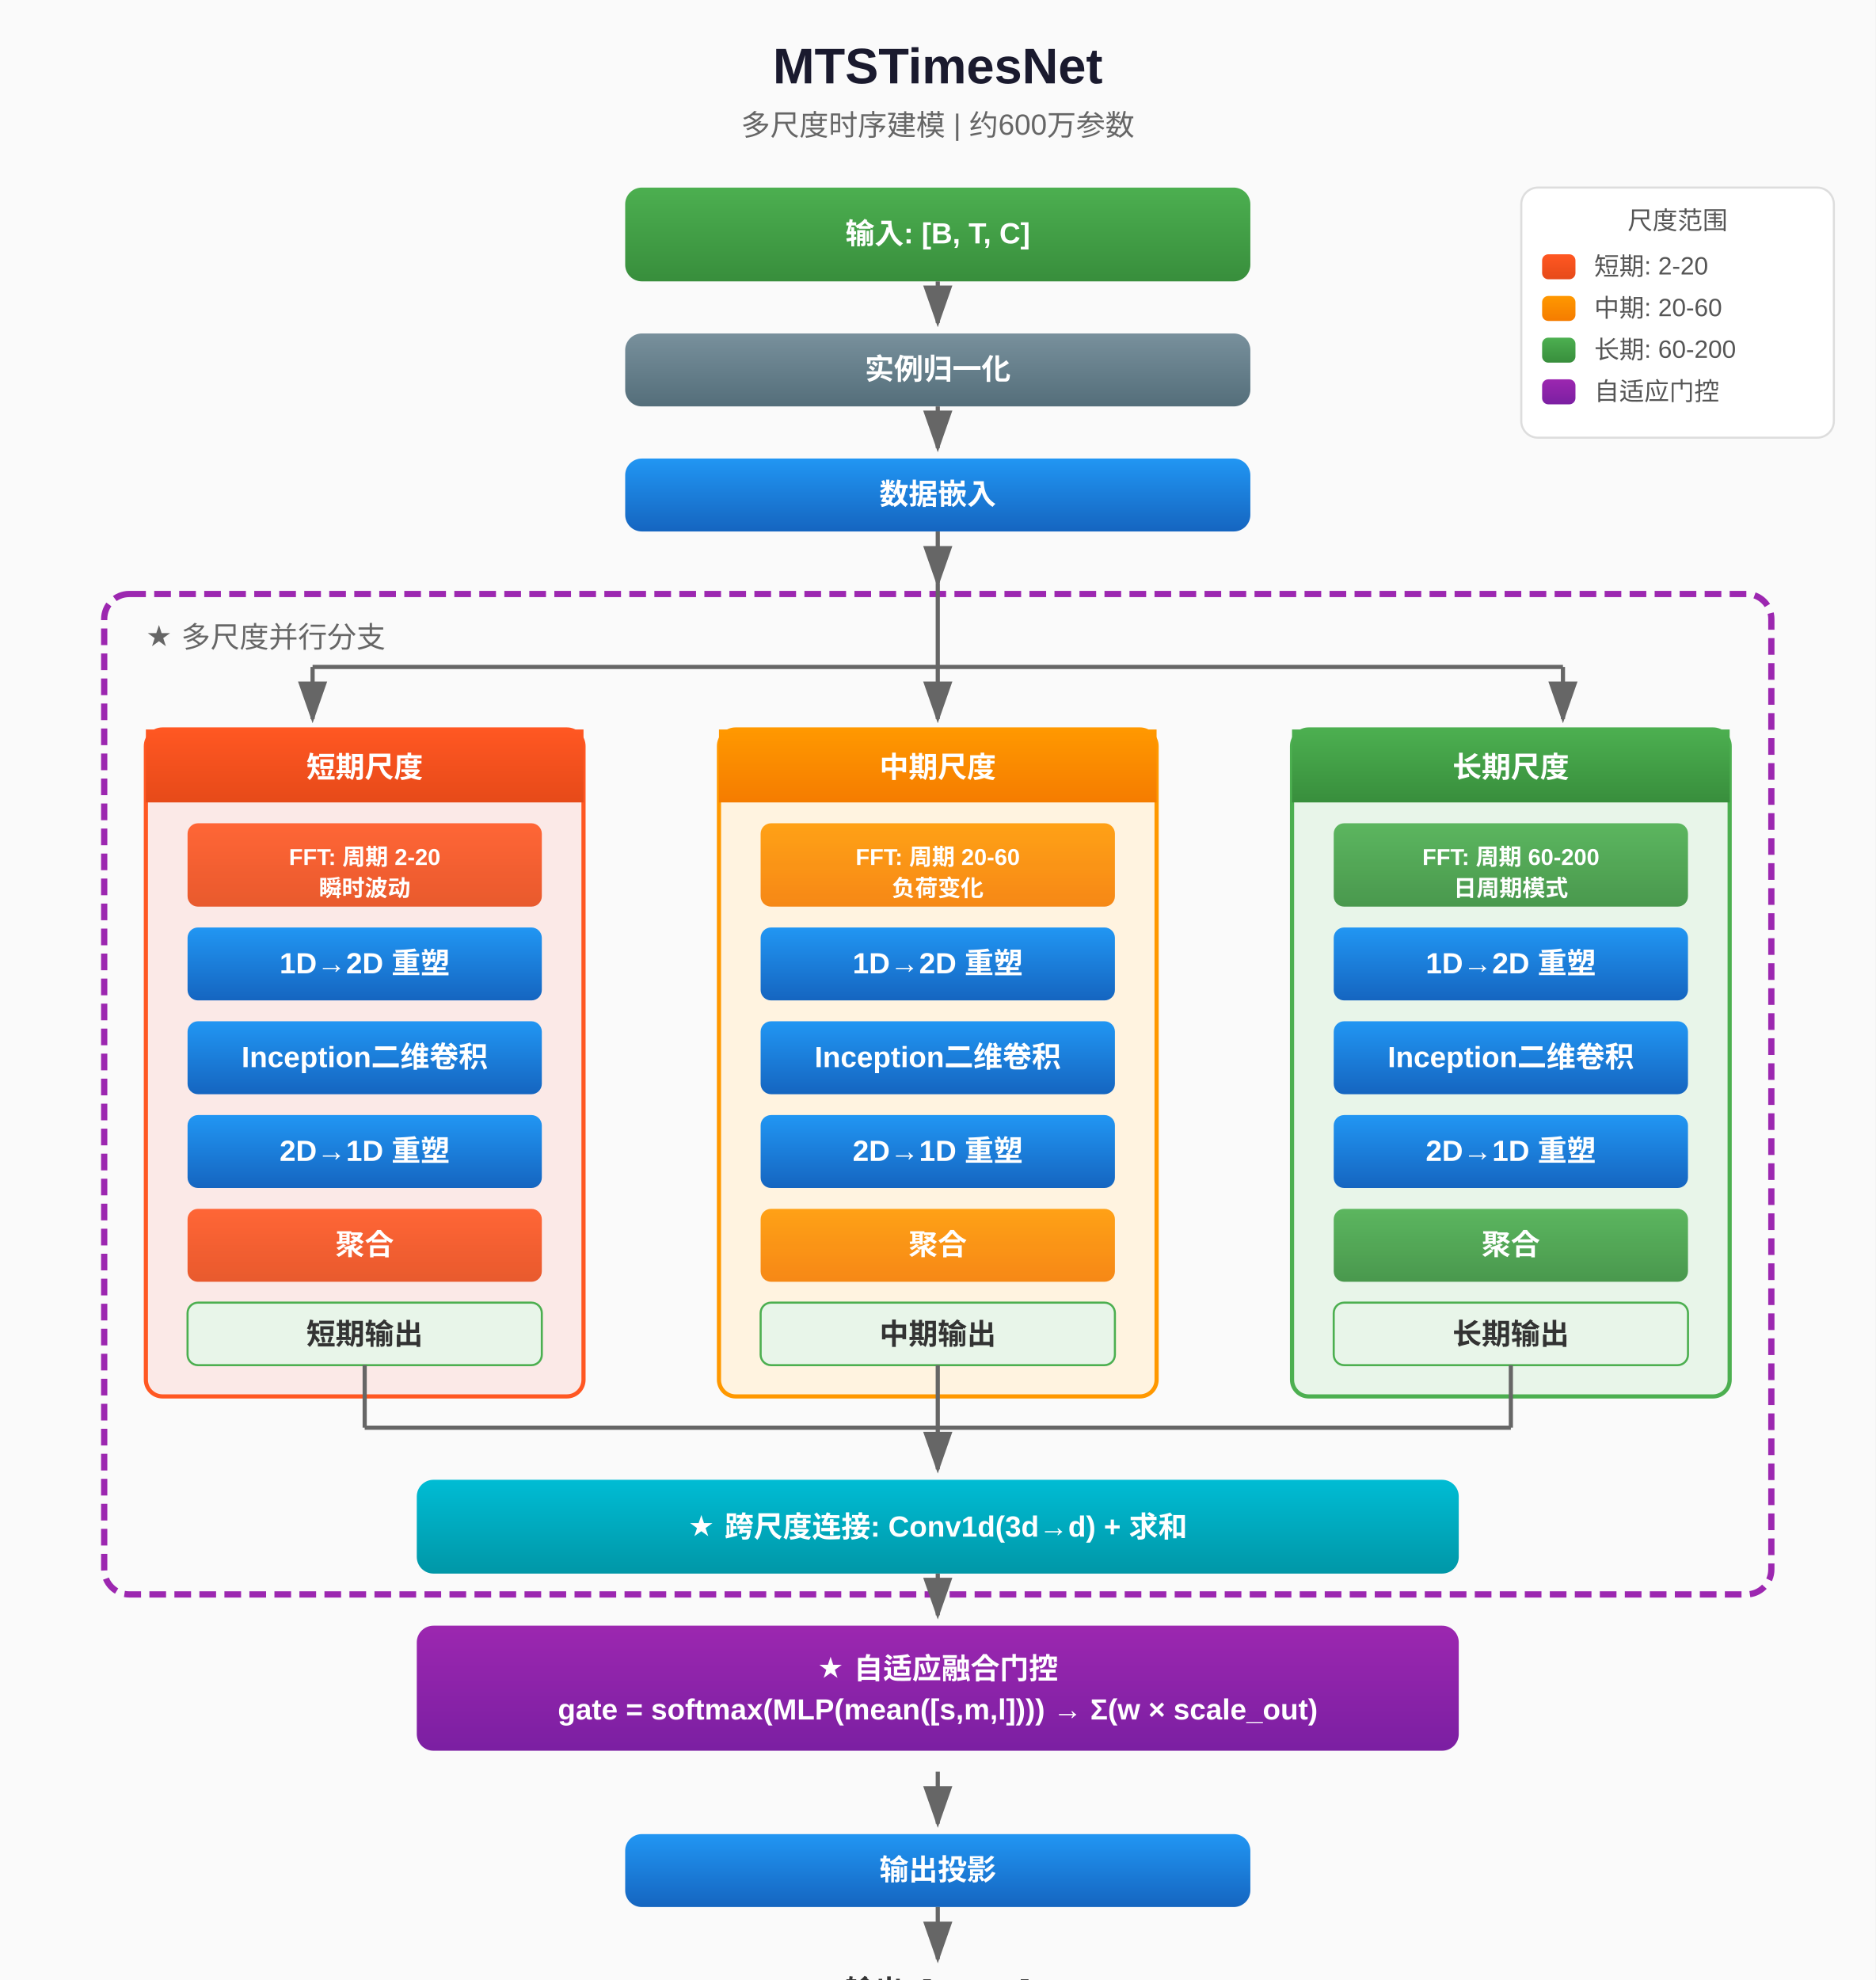
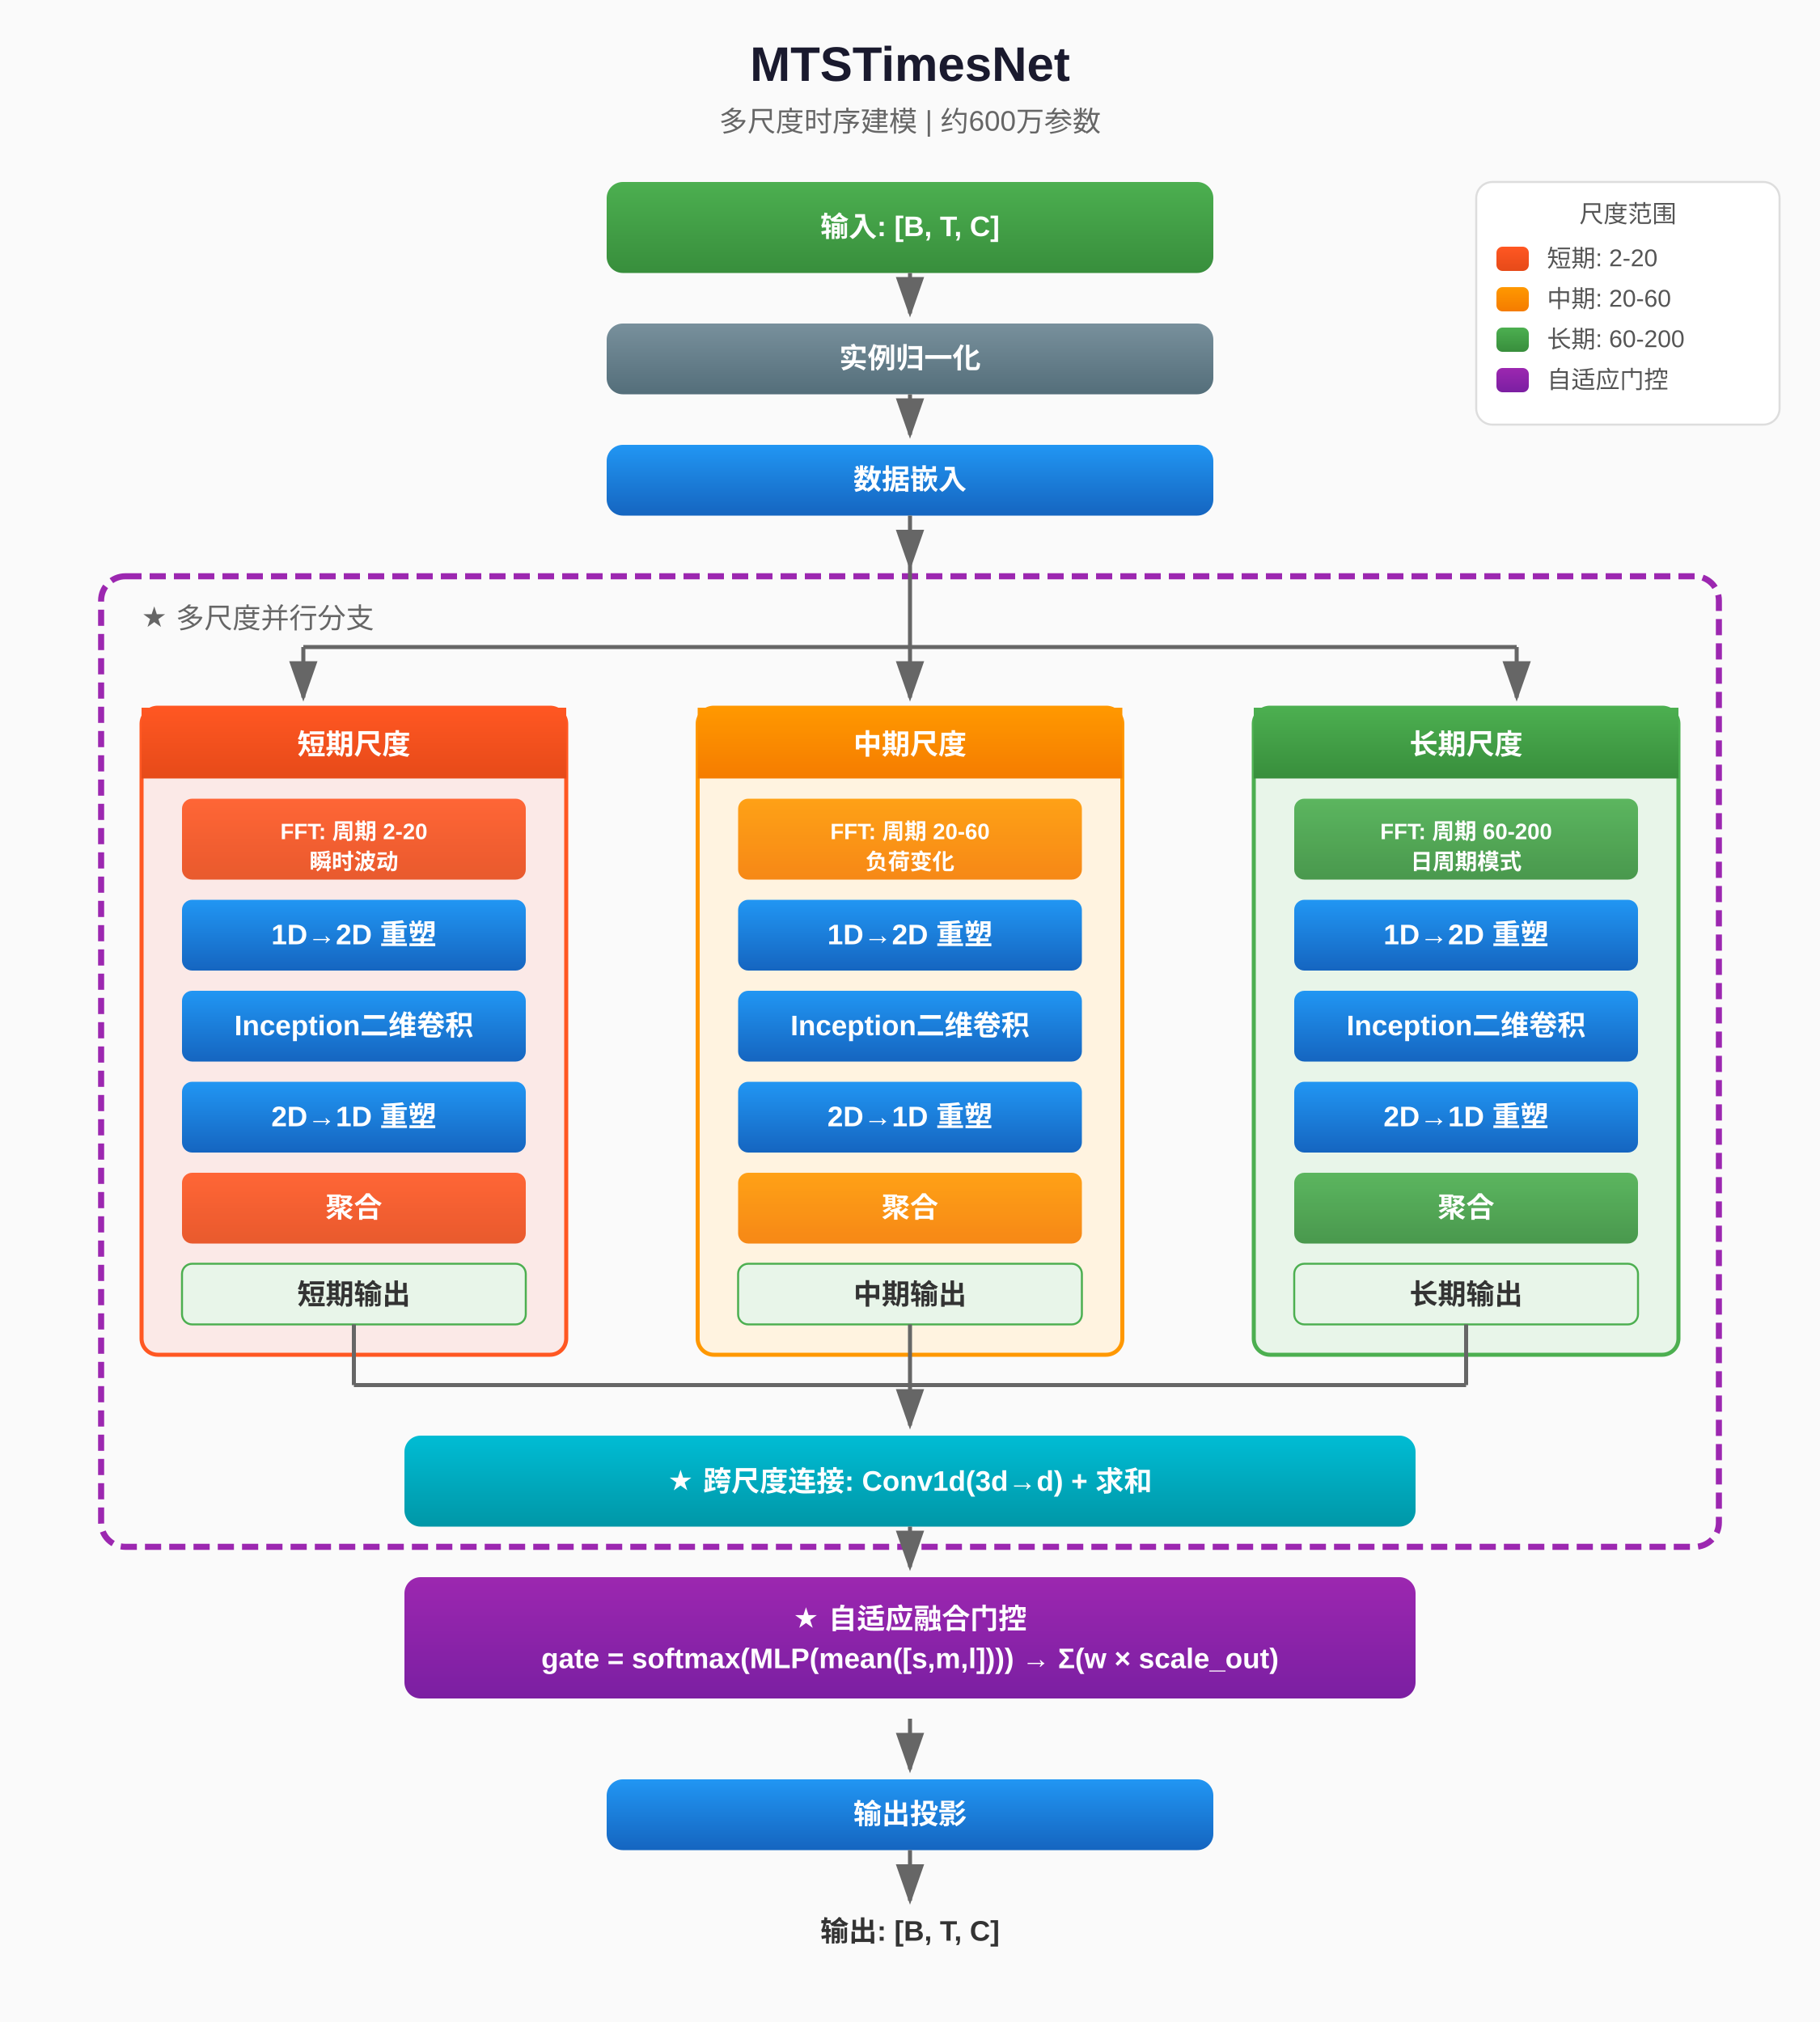
- <svg xmlns="http://www.w3.org/2000/svg" viewBox="0 0 900 950" width="900" height="950">
+ <svg xmlns="http://www.w3.org/2000/svg" viewBox="0 0 900 1000" width="900" height="1000">
  <defs>
    <style>
      .title { font: bold 24px Arial, SimHei, sans-serif; fill: #1a1a2e; }
      .subtitle { font: 14px Arial, SimSun, sans-serif; fill: #666; }
      .module-text { font: bold 14px Arial, SimHei, sans-serif; fill: white; }
      .module-text-dark { font: bold 14px Arial, SimHei, sans-serif; fill: #333; }
      .detail-text { font: 12px Arial, SimSun, sans-serif; fill: #555; }
      .innovation-label { font: bold 12px Arial, SimHei, sans-serif; fill: #D84315; }
      .scale-label { font: bold 11px Arial, SimHei, sans-serif; fill: white; }
    </style>
    <marker id="arrowhead" markerWidth="10" markerHeight="7" refX="9" refY="3.5" orient="auto">
      <polygon points="0 0, 10 3.5, 0 7" fill="#666" />
    </marker>
    <linearGradient id="inputGrad" x1="0%" y1="0%" x2="0%" y2="100%">
      <stop offset="0%" style="stop-color:#4CAF50" />
      <stop offset="100%" style="stop-color:#388E3C" />
    </linearGradient>
    <linearGradient id="coreGrad" x1="0%" y1="0%" x2="0%" y2="100%">
      <stop offset="0%" style="stop-color:#2196F3" />
      <stop offset="100%" style="stop-color:#1565C0" />
    </linearGradient>
    <linearGradient id="shortGrad" x1="0%" y1="0%" x2="0%" y2="100%">
      <stop offset="0%" style="stop-color:#FF5722" />
      <stop offset="100%" style="stop-color:#E64A19" />
    </linearGradient>
    <linearGradient id="mediumGrad" x1="0%" y1="0%" x2="0%" y2="100%">
      <stop offset="0%" style="stop-color:#FF9800" />
      <stop offset="100%" style="stop-color:#F57C00" />
    </linearGradient>
    <linearGradient id="longGrad" x1="0%" y1="0%" x2="0%" y2="100%">
      <stop offset="0%" style="stop-color:#4CAF50" />
      <stop offset="100%" style="stop-color:#388E3C" />
    </linearGradient>
    <linearGradient id="fusionGrad" x1="0%" y1="0%" x2="0%" y2="100%">
      <stop offset="0%" style="stop-color:#9C27B0" />
      <stop offset="100%" style="stop-color:#7B1FA2" />
    </linearGradient>
    <linearGradient id="outputGrad" x1="0%" y1="0%" x2="0%" y2="100%">
      <stop offset="0%" style="stop-color:#673AB7" />
      <stop offset="100%" style="stop-color:#512DA8" />
    </linearGradient>
    <linearGradient id="normGrad" x1="0%" y1="0%" x2="0%" y2="100%">
      <stop offset="0%" style="stop-color:#78909C" />
      <stop offset="100%" style="stop-color:#546E7A" />
    </linearGradient>
    <linearGradient id="crossGrad" x1="0%" y1="0%" x2="0%" y2="100%">
      <stop offset="0%" style="stop-color:#00BCD4" />
      <stop offset="100%" style="stop-color:#0097A7" />
    </linearGradient>
  </defs>
-   <rect width="900" height="950" fill="#fafafa" />
+   <rect width="900" height="1000" fill="#fafafa" />
  <text x="450" y="40" text-anchor="middle" class="title">MTSTimesNet</text>
  <text x="450" y="65" text-anchor="middle" class="subtitle">多尺度时序建模 | 约600万参数</text>
  <rect x="300" y="90" width="300" height="45" rx="8" fill="url(#inputGrad)" />
  <text x="450" y="117" text-anchor="middle" class="module-text">输入: [B, T, C]</text>
  <line x1="450" y1="135" x2="450" y2="155" stroke="#666" stroke-width="2" marker-end="url(#arrowhead)" />
  <rect x="300" y="160" width="300" height="35" rx="8" fill="url(#normGrad)" />
  <text x="450" y="182" text-anchor="middle" class="module-text">实例归一化</text>
  <line x1="450" y1="195" x2="450" y2="215" stroke="#666" stroke-width="2" marker-end="url(#arrowhead)" />
  <rect x="300" y="220" width="300" height="35" rx="8" fill="url(#coreGrad)" />
  <text x="450" y="242" text-anchor="middle" class="module-text">数据嵌入</text>
  <line x1="450" y1="255" x2="450" y2="280" stroke="#666" stroke-width="2" marker-end="url(#arrowhead)" />
  <rect x="50" y="285" width="800" height="480" rx="12" fill="none" stroke="#9C27B0" stroke-width="3" stroke-dasharray="8,4" />
  <text x="70" y="310" class="subtitle" fill="#9C27B0">★ 多尺度并行分支</text>
  <line x1="450" y1="280" x2="450" y2="320" stroke="#666" stroke-width="2" />
  <line x1="150" y1="320" x2="750" y2="320" stroke="#666" stroke-width="2" />
  <line x1="150" y1="320" x2="150" y2="345" stroke="#666" stroke-width="2" marker-end="url(#arrowhead)" />
  <line x1="450" y1="320" x2="450" y2="345" stroke="#666" stroke-width="2" marker-end="url(#arrowhead)" />
  <line x1="750" y1="320" x2="750" y2="345" stroke="#666" stroke-width="2" marker-end="url(#arrowhead)" />
  <rect x="70" y="350" width="210" height="320" rx="8" fill="#FBE9E7" stroke="#FF5722" stroke-width="2" />
  <rect x="70" y="350" width="210" height="35" rx="8" ry="0" fill="url(#shortGrad)" />
  <text x="175" y="373" text-anchor="middle" class="module-text">短期尺度</text>
  <rect x="90" y="395" width="170" height="40" rx="5" fill="url(#shortGrad)" opacity="0.9" />
  <text x="175" y="415" text-anchor="middle" class="scale-label">FFT: 周期 2-20</text>
  <text x="175" y="430" text-anchor="middle" class="scale-label" font-size="9">瞬时波动</text>
  <rect x="90" y="445" width="170" height="35" rx="5" fill="url(#coreGrad)" />
  <text x="175" y="467" text-anchor="middle" class="module-text" font-size="11">1D→2D 重塑</text>
  <rect x="90" y="490" width="170" height="35" rx="5" fill="url(#coreGrad)" />
  <text x="175" y="512" text-anchor="middle" class="module-text" font-size="11">Inception二维卷积</text>
  <rect x="90" y="535" width="170" height="35" rx="5" fill="url(#coreGrad)" />
  <text x="175" y="557" text-anchor="middle" class="module-text" font-size="11">2D→1D 重塑</text>
  <rect x="90" y="580" width="170" height="35" rx="5" fill="url(#shortGrad)" opacity="0.9" />
  <text x="175" y="602" text-anchor="middle" class="module-text" font-size="11">聚合</text>
  <rect x="90" y="625" width="170" height="30" rx="5" fill="#E8F5E9" stroke="#4CAF50" />
  <text x="175" y="645" text-anchor="middle" class="module-text-dark" font-size="10">短期输出</text>
  <rect x="345" y="350" width="210" height="320" rx="8" fill="#FFF3E0" stroke="#FF9800" stroke-width="2" />
  <rect x="345" y="350" width="210" height="35" rx="8" ry="0" fill="url(#mediumGrad)" />
  <text x="450" y="373" text-anchor="middle" class="module-text">中期尺度</text>
  <rect x="365" y="395" width="170" height="40" rx="5" fill="url(#mediumGrad)" opacity="0.9" />
  <text x="450" y="415" text-anchor="middle" class="scale-label">FFT: 周期 20-60</text>
  <text x="450" y="430" text-anchor="middle" class="scale-label" font-size="9">负荷变化</text>
  <rect x="365" y="445" width="170" height="35" rx="5" fill="url(#coreGrad)" />
  <text x="450" y="467" text-anchor="middle" class="module-text" font-size="11">1D→2D 重塑</text>
  <rect x="365" y="490" width="170" height="35" rx="5" fill="url(#coreGrad)" />
  <text x="450" y="512" text-anchor="middle" class="module-text" font-size="11">Inception二维卷积</text>
  <rect x="365" y="535" width="170" height="35" rx="5" fill="url(#coreGrad)" />
  <text x="450" y="557" text-anchor="middle" class="module-text" font-size="11">2D→1D 重塑</text>
  <rect x="365" y="580" width="170" height="35" rx="5" fill="url(#mediumGrad)" opacity="0.9" />
  <text x="450" y="602" text-anchor="middle" class="module-text" font-size="11">聚合</text>
  <rect x="365" y="625" width="170" height="30" rx="5" fill="#E8F5E9" stroke="#4CAF50" />
  <text x="450" y="645" text-anchor="middle" class="module-text-dark" font-size="10">中期输出</text>
  <rect x="620" y="350" width="210" height="320" rx="8" fill="#E8F5E9" stroke="#4CAF50" stroke-width="2" />
  <rect x="620" y="350" width="210" height="35" rx="8" ry="0" fill="url(#longGrad)" />
  <text x="725" y="373" text-anchor="middle" class="module-text">长期尺度</text>
  <rect x="640" y="395" width="170" height="40" rx="5" fill="url(#longGrad)" opacity="0.9" />
  <text x="725" y="415" text-anchor="middle" class="scale-label">FFT: 周期 60-200</text>
  <text x="725" y="430" text-anchor="middle" class="scale-label" font-size="9">日周期模式</text>
  <rect x="640" y="445" width="170" height="35" rx="5" fill="url(#coreGrad)" />
  <text x="725" y="467" text-anchor="middle" class="module-text" font-size="11">1D→2D 重塑</text>
  <rect x="640" y="490" width="170" height="35" rx="5" fill="url(#coreGrad)" />
  <text x="725" y="512" text-anchor="middle" class="module-text" font-size="11">Inception二维卷积</text>
  <rect x="640" y="535" width="170" height="35" rx="5" fill="url(#coreGrad)" />
  <text x="725" y="557" text-anchor="middle" class="module-text" font-size="11">2D→1D 重塑</text>
  <rect x="640" y="580" width="170" height="35" rx="5" fill="url(#longGrad)" opacity="0.9" />
  <text x="725" y="602" text-anchor="middle" class="module-text" font-size="11">聚合</text>
  <rect x="640" y="625" width="170" height="30" rx="5" fill="#E8F5E9" stroke="#4CAF50" />
  <text x="725" y="645" text-anchor="middle" class="module-text-dark" font-size="10">长期输出</text>
  <line x1="175" y1="655" x2="175" y2="685" stroke="#666" stroke-width="2" />
  <line x1="450" y1="655" x2="450" y2="685" stroke="#666" stroke-width="2" />
  <line x1="725" y1="655" x2="725" y2="685" stroke="#666" stroke-width="2" />
  <line x1="175" y1="685" x2="725" y2="685" stroke="#666" stroke-width="2" />
  <line x1="450" y1="685" x2="450" y2="705" stroke="#666" stroke-width="2" marker-end="url(#arrowhead)" />
  <rect x="200" y="710" width="500" height="45" rx="8" fill="url(#crossGrad)" />
  <text x="450" y="737" text-anchor="middle" class="module-text">★ 跨尺度连接: Conv1d(3d→d) + 求和</text>
  <line x1="450" y1="755" x2="450" y2="775" stroke="#666" stroke-width="2" marker-end="url(#arrowhead)" />
  <rect x="200" y="780" width="500" height="60" rx="8" fill="url(#fusionGrad)" />
  <text x="450" y="805" text-anchor="middle" class="module-text">★ 自适应融合门控</text>
  <text x="450" y="825" text-anchor="middle" class="module-text" font-size="11">gate = softmax(MLP(mean([s,m,l]))) → Σ(w × scale_out)</text>
  <line x1="450" y1="850" x2="450" y2="875" stroke="#666" stroke-width="2" marker-end="url(#arrowhead)" />
  <rect x="300" y="880" width="300" height="35" rx="8" fill="url(#coreGrad)" />
  <text x="450" y="902" text-anchor="middle" class="module-text">输出投影</text>
  <line x1="450" y1="915" x2="450" y2="940" stroke="#666" stroke-width="2" marker-end="url(#arrowhead)" />
  <text x="450" y="960" text-anchor="middle" class="module-text-dark">输出: [B, T, C]</text>
  <rect x="730" y="90" width="150" height="120" rx="8" fill="white" stroke="#ddd" stroke-width="1" />
  <text x="805" y="110" text-anchor="middle" class="detail-text" font-weight="bold">尺度范围</text>
  <rect x="740" y="122" width="16" height="12" rx="3" fill="url(#shortGrad)" />
  <text x="765" y="132" class="detail-text">短期: 2-20</text>
  <rect x="740" y="142" width="16" height="12" rx="3" fill="url(#mediumGrad)" />
  <text x="765" y="152" class="detail-text">中期: 20-60</text>
  <rect x="740" y="162" width="16" height="12" rx="3" fill="url(#longGrad)" />
  <text x="765" y="172" class="detail-text">长期: 60-200</text>
  <rect x="740" y="182" width="16" height="12" rx="3" fill="url(#fusionGrad)" />
  <text x="765" y="192" class="detail-text">自适应门控</text>
</svg>
